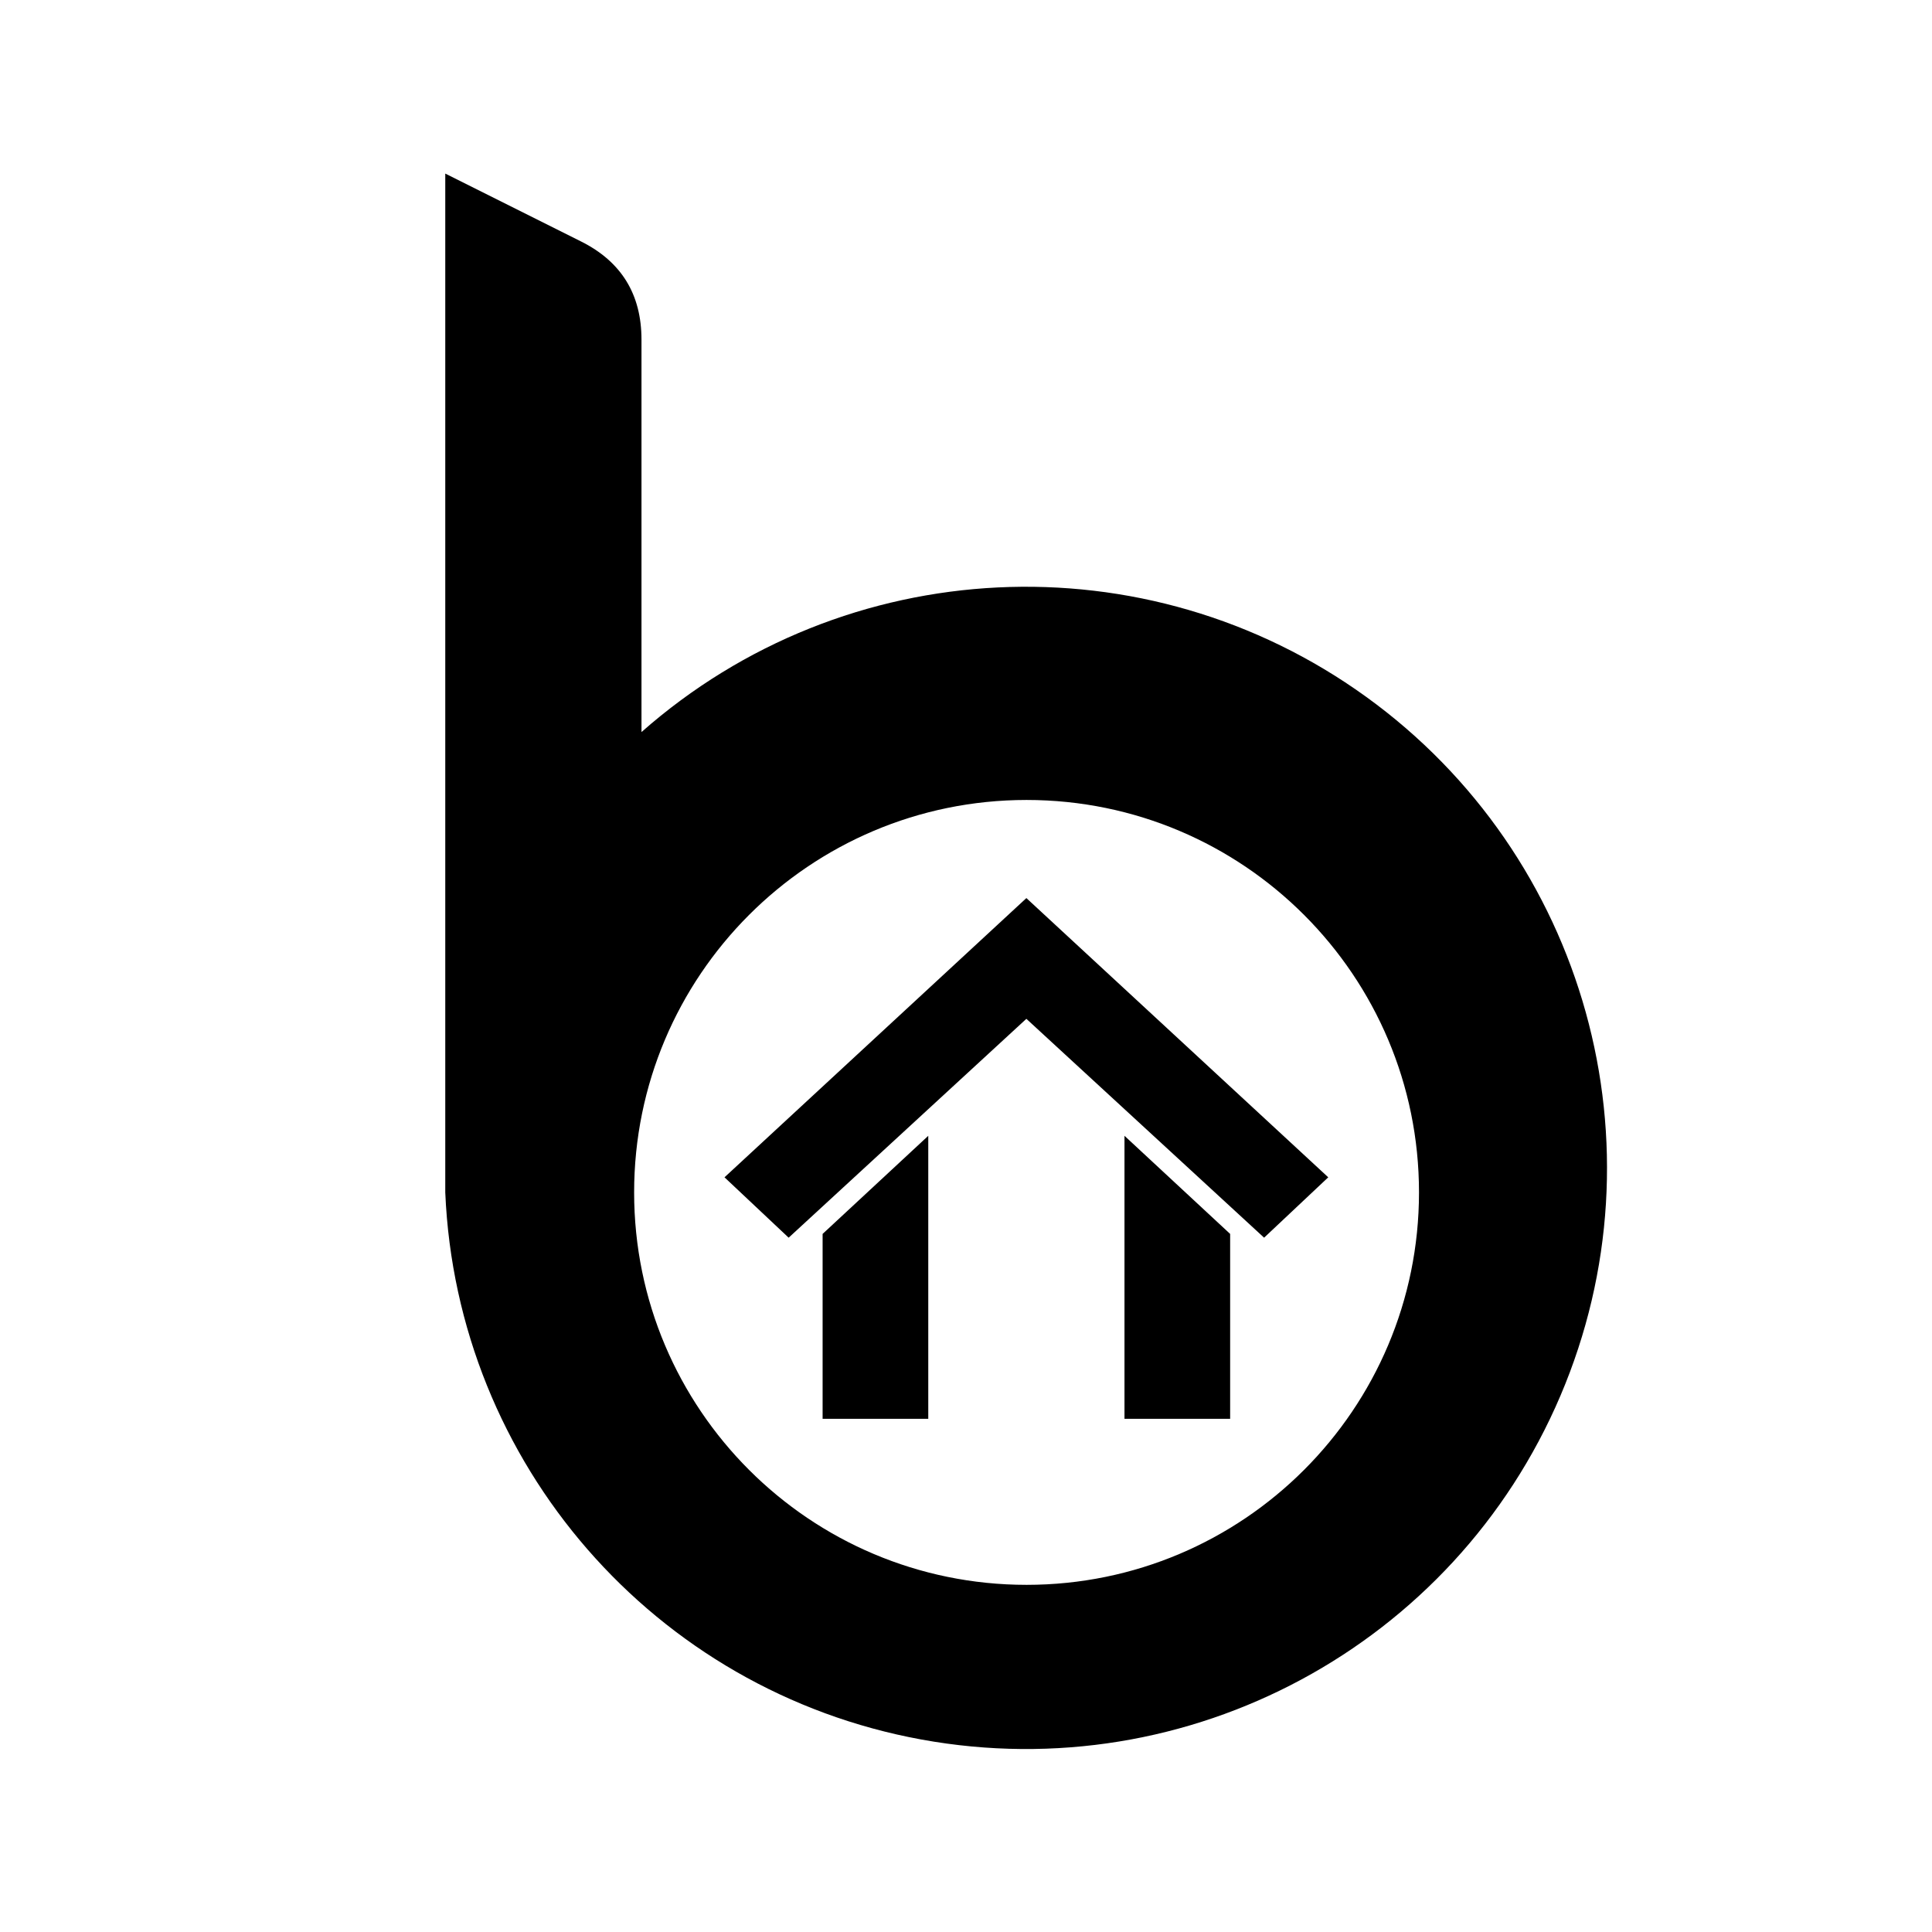
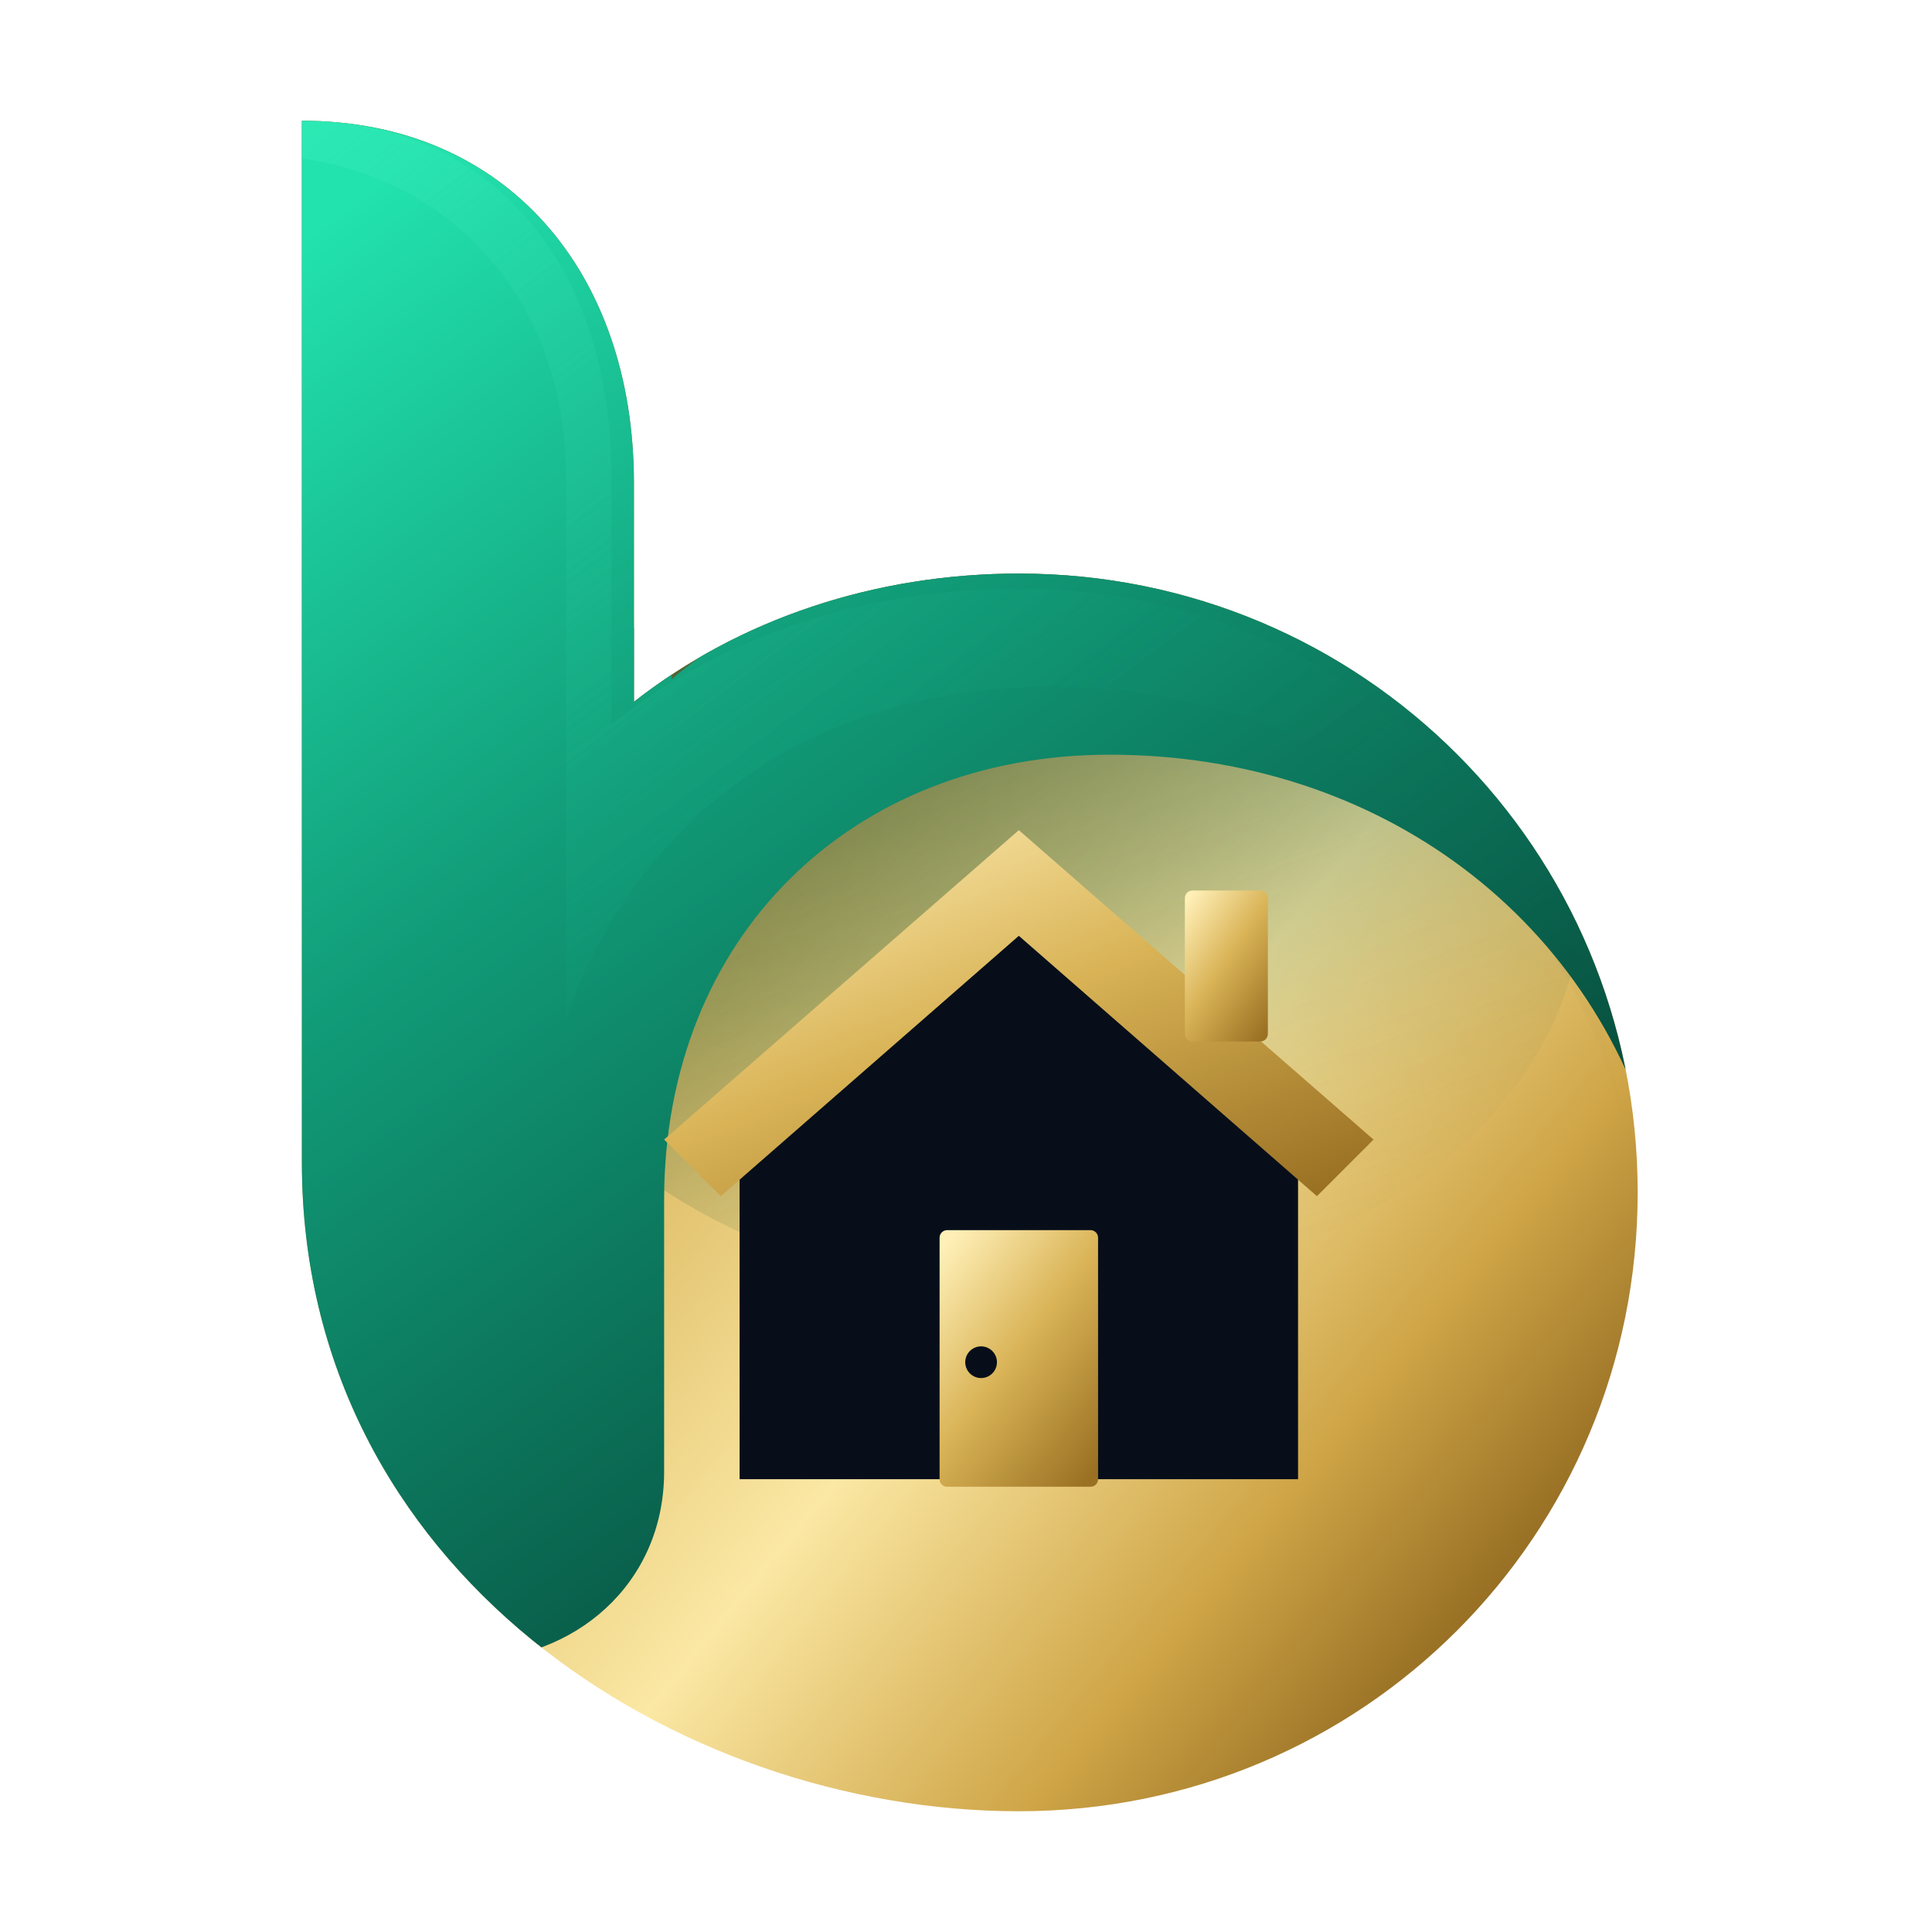
<svg xmlns="http://www.w3.org/2000/svg" viewBox="0 0 512 512" width="512" height="512">
-   <path fill="#000000" fill-rule="evenodd" d="M 118 46 L 154 64 Q 170 72 170 90 L 170 194 A 154 154 0 1 1 118 316 Z M 272 212 A 104 104 0 1 0 272.1 212 Z" />
-   <path fill="#000000" d="M 192 312 L 272 238 L 352 312 L 335 328 L 272 270 L 209 328 Z" />
-   <path fill="#000000" d="M 218 327 L 246 301 L 246 376 L 218 376 Z M 326 327 L 298 301 L 298 376 L 326 376 Z" />
+   <defs>
+     <linearGradient id="bw-emerald" x1="12%" y1="4%" x2="72%" y2="96%">
+       <stop offset="0%" stop-color="#22E2AD" />
+       <stop offset="38%" stop-color="#119C78" />
+       <stop offset="78%" stop-color="#095E4A" />
+       <stop offset="100%" stop-color="#053B2E" />
+     </linearGradient>
+     <linearGradient id="bw-emerald-hi" x1="0%" y1="0%" x2="100%" y2="100%">
+       <stop offset="0%" stop-color="#34F0BC" stop-opacity="0.55" />
+       <stop offset="60%" stop-color="#119C78" stop-opacity="0.10" />
+       <stop offset="100%" stop-color="#053B2E" stop-opacity="0" />
+     </linearGradient>
+     <linearGradient id="bw-inner-depth" x1="25%" y1="0%" x2="75%" y2="100%">
+       <stop offset="0%" stop-color="#063D2F" stop-opacity="0.72" />
+       <stop offset="52%" stop-color="#0B5442" stop-opacity="0.28" />
+       <stop offset="100%" stop-color="#D4AE52" stop-opacity="0" />
+     </linearGradient>
+     <linearGradient id="bw-gold" x1="15%" y1="15%" x2="88%" y2="85%">
+       <stop offset="0%" stop-color="#8C651D" />
+       <stop offset="32%" stop-color="#D4AE52" />
+       <stop offset="62%" stop-color="#FBE8A4" />
+       <stop offset="84%" stop-color="#CFA547" />
+       <stop offset="100%" stop-color="#8F671E" />
+     </linearGradient>
+     <linearGradient id="bw-gold-roof" x1="10%" y1="0%" x2="90%" y2="100%">
+       <stop offset="0%" stop-color="#FFF0B8" />
+       <stop offset="48%" stop-color="#D9B356" />
+       <stop offset="100%" stop-color="#9A7123" />
+     </linearGradient>
+     <linearGradient id="bw-navy-bg" x1="0%" y1="0%" x2="100%" y2="100%">
+       <stop offset="0%" stop-color="#12233D" />
+       <stop offset="100%" stop-color="#070E1A" />
+     </linearGradient>
+     <clipPath id="bw-b-clip">
+       <path d="M 108,36 C 162,36 196,76 196,132 L 196,190 C 224,168 260,156 298,156 C 389,156 462,229 462,320 C 462,411 389,484 298,484 C 207,484 108,420 108,312 Z" />
+     </clipPath>
+   </defs>
+   <g transform="translate(-28, -4)">
+     <g clip-path="url(#bw-b-clip)">
+       <rect x="90" y="30" width="390" height="470" fill="url(#bw-gold)" />
+       <ellipse cx="302" cy="242" rx="145" ry="105" fill="url(#bw-inner-depth)" />
+       <path d="M 96,30 L 206,30 L 206,184 C 232,162 266,150 304,150 C 394,150 468,224 468,314 C 452,248 394,204 322,204 C 254,204 204,252 204,322 L 204,394 C 204,424 180,444 152,444 C 120,444 96,400 96,312 Z" fill="url(#bw-emerald)" />
+       <path d="M 108,36 C 158,36 190,74 190,130 L 190,196 C 220,172 258,160 298,160 C 382,160 448,222 458,302 C 442,232 380,186 306,186 C 242,186 196,222 178,274 L 178,130 C 178,86 150,52 108,46 Z" fill="url(#bw-emerald-hi)" />
+     </g>
+     <path d="M 298,248 L 372,312 L 372,396 L 224,396 L 224,312 Z" fill="#070E1A" />
+     <path d="M 298,224 L 392,306 L 377,321 L 298,252 L 219,321 L 204,306 Z" fill="url(#bw-gold-roof)" />
+     <rect x="342" y="240" width="22" height="40" rx="2" fill="url(#bw-gold-roof)" />
+     <rect x="277" y="330" width="42" height="68" rx="2" fill="url(#bw-gold-roof)" />
+     <circle cx="288" cy="365" r="4.2" fill="#070E1A" />
+   </g>
</svg>
